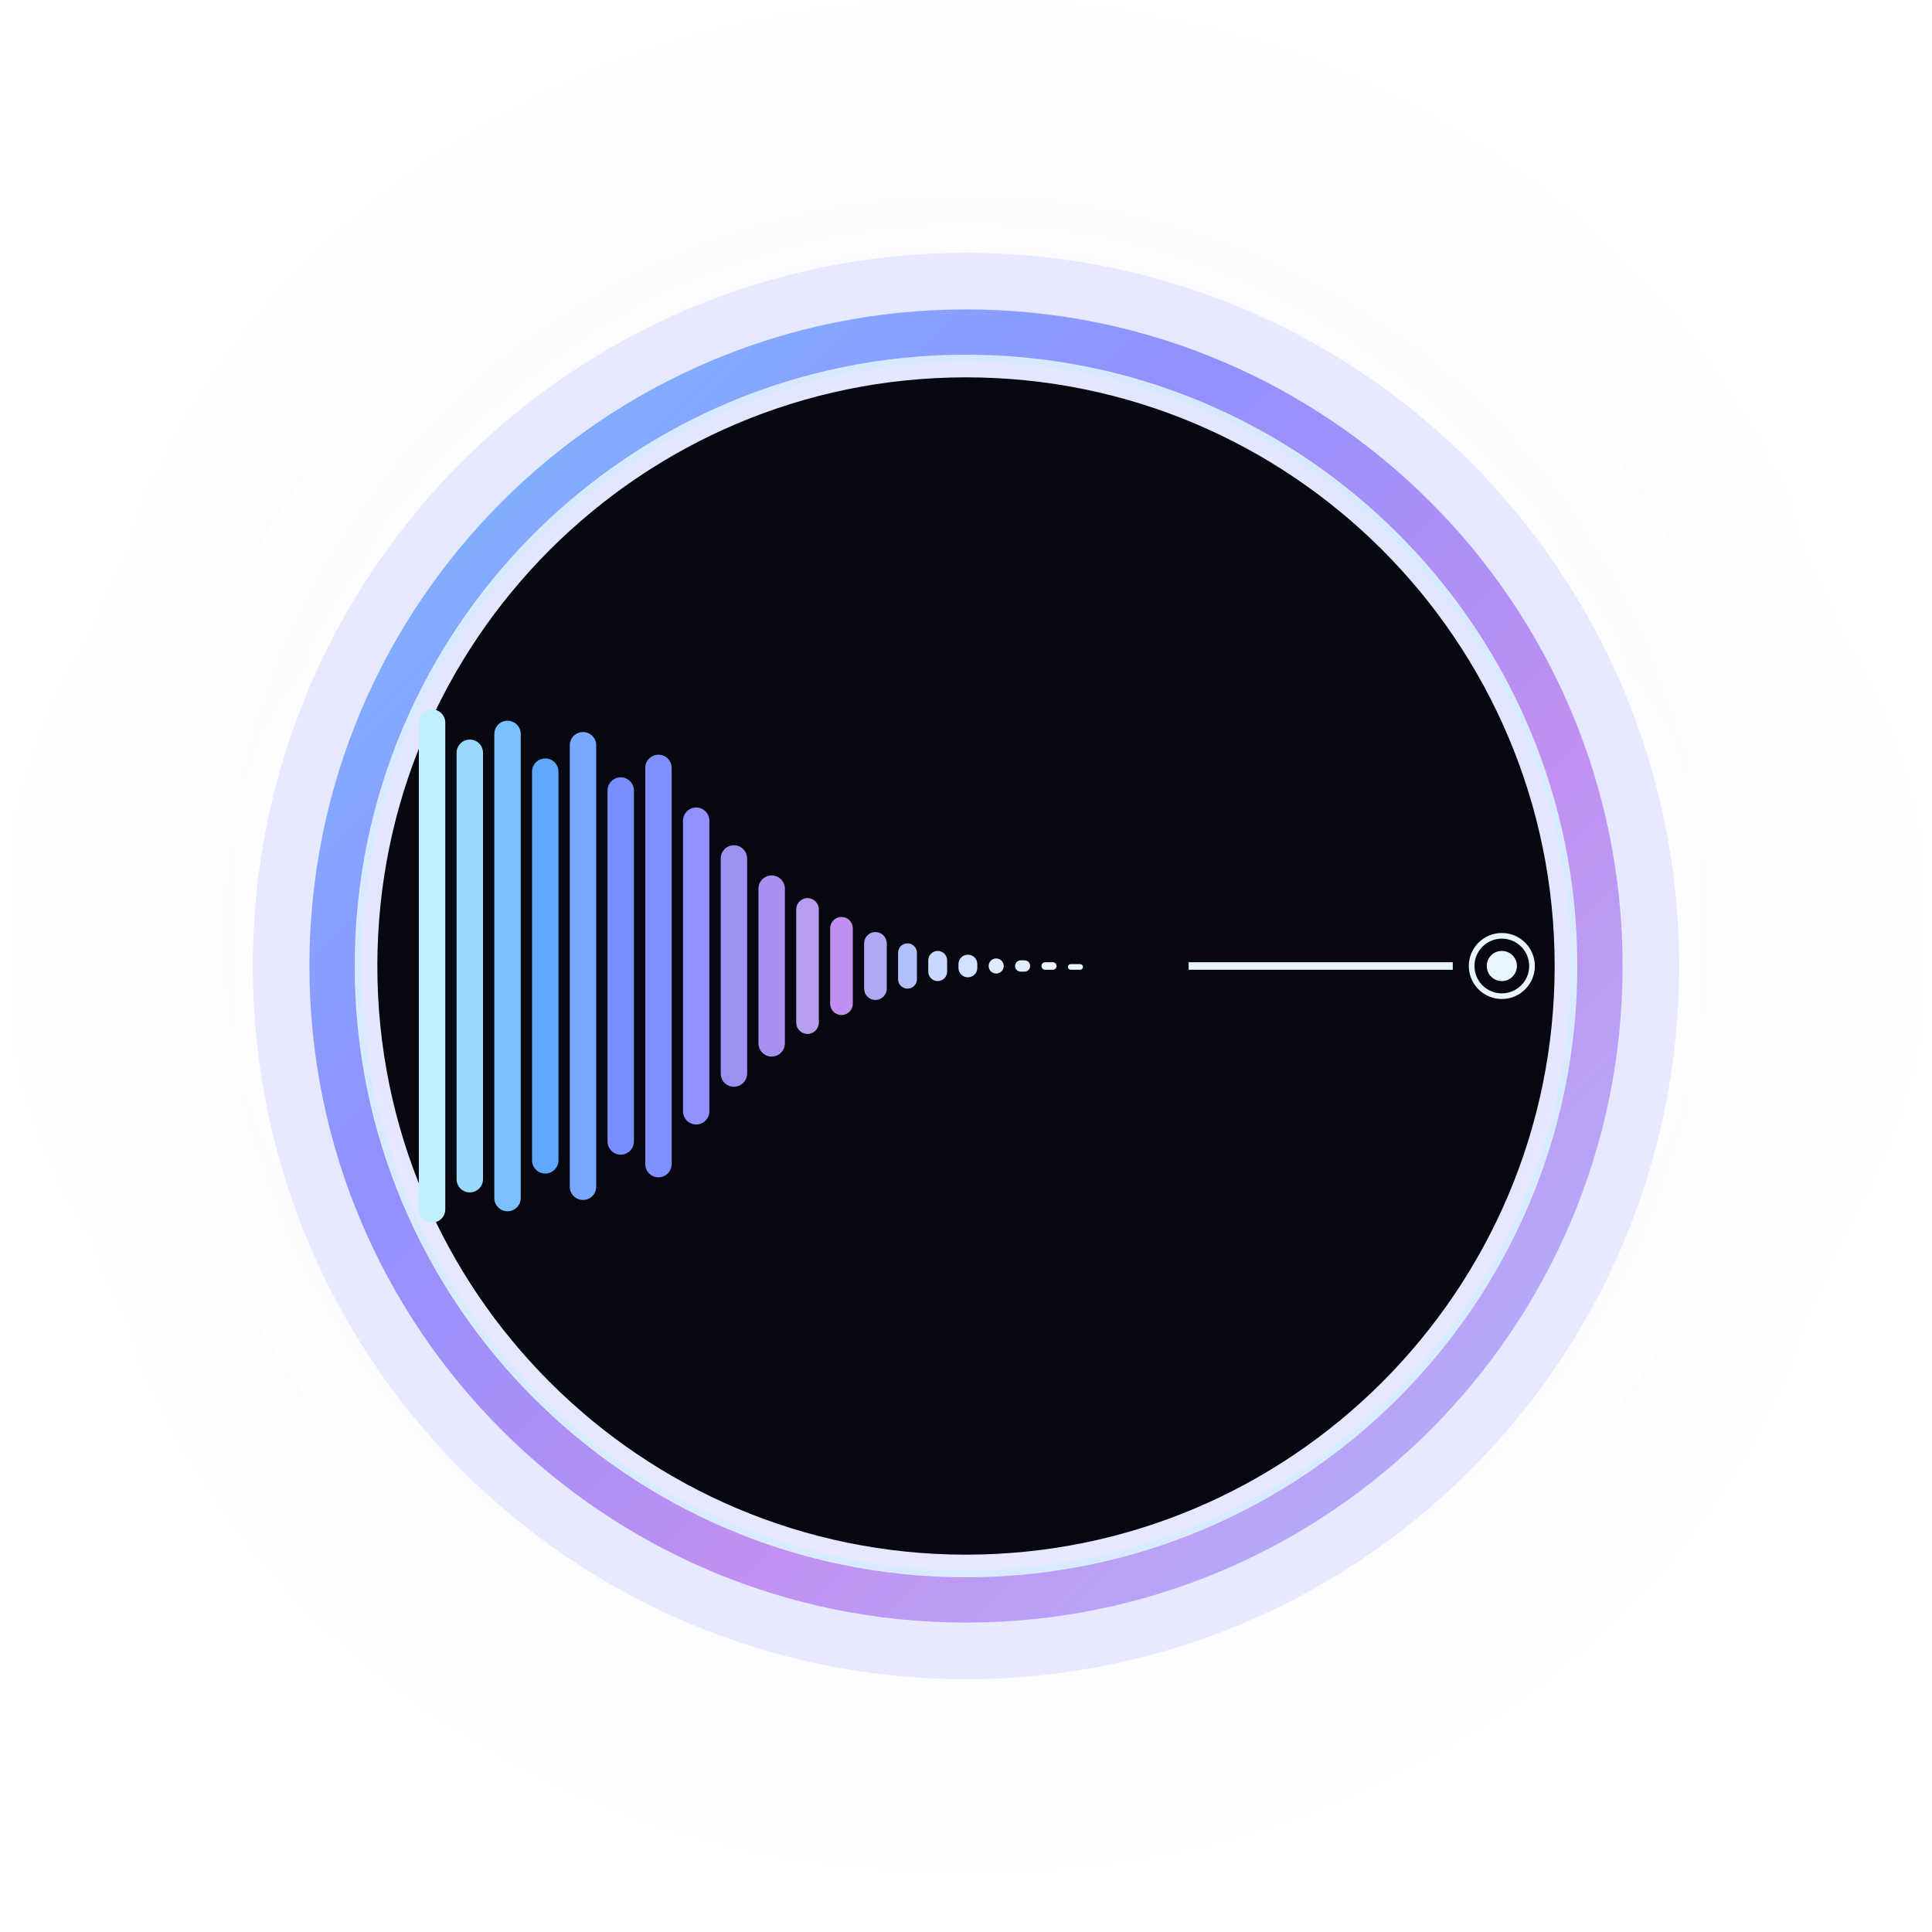
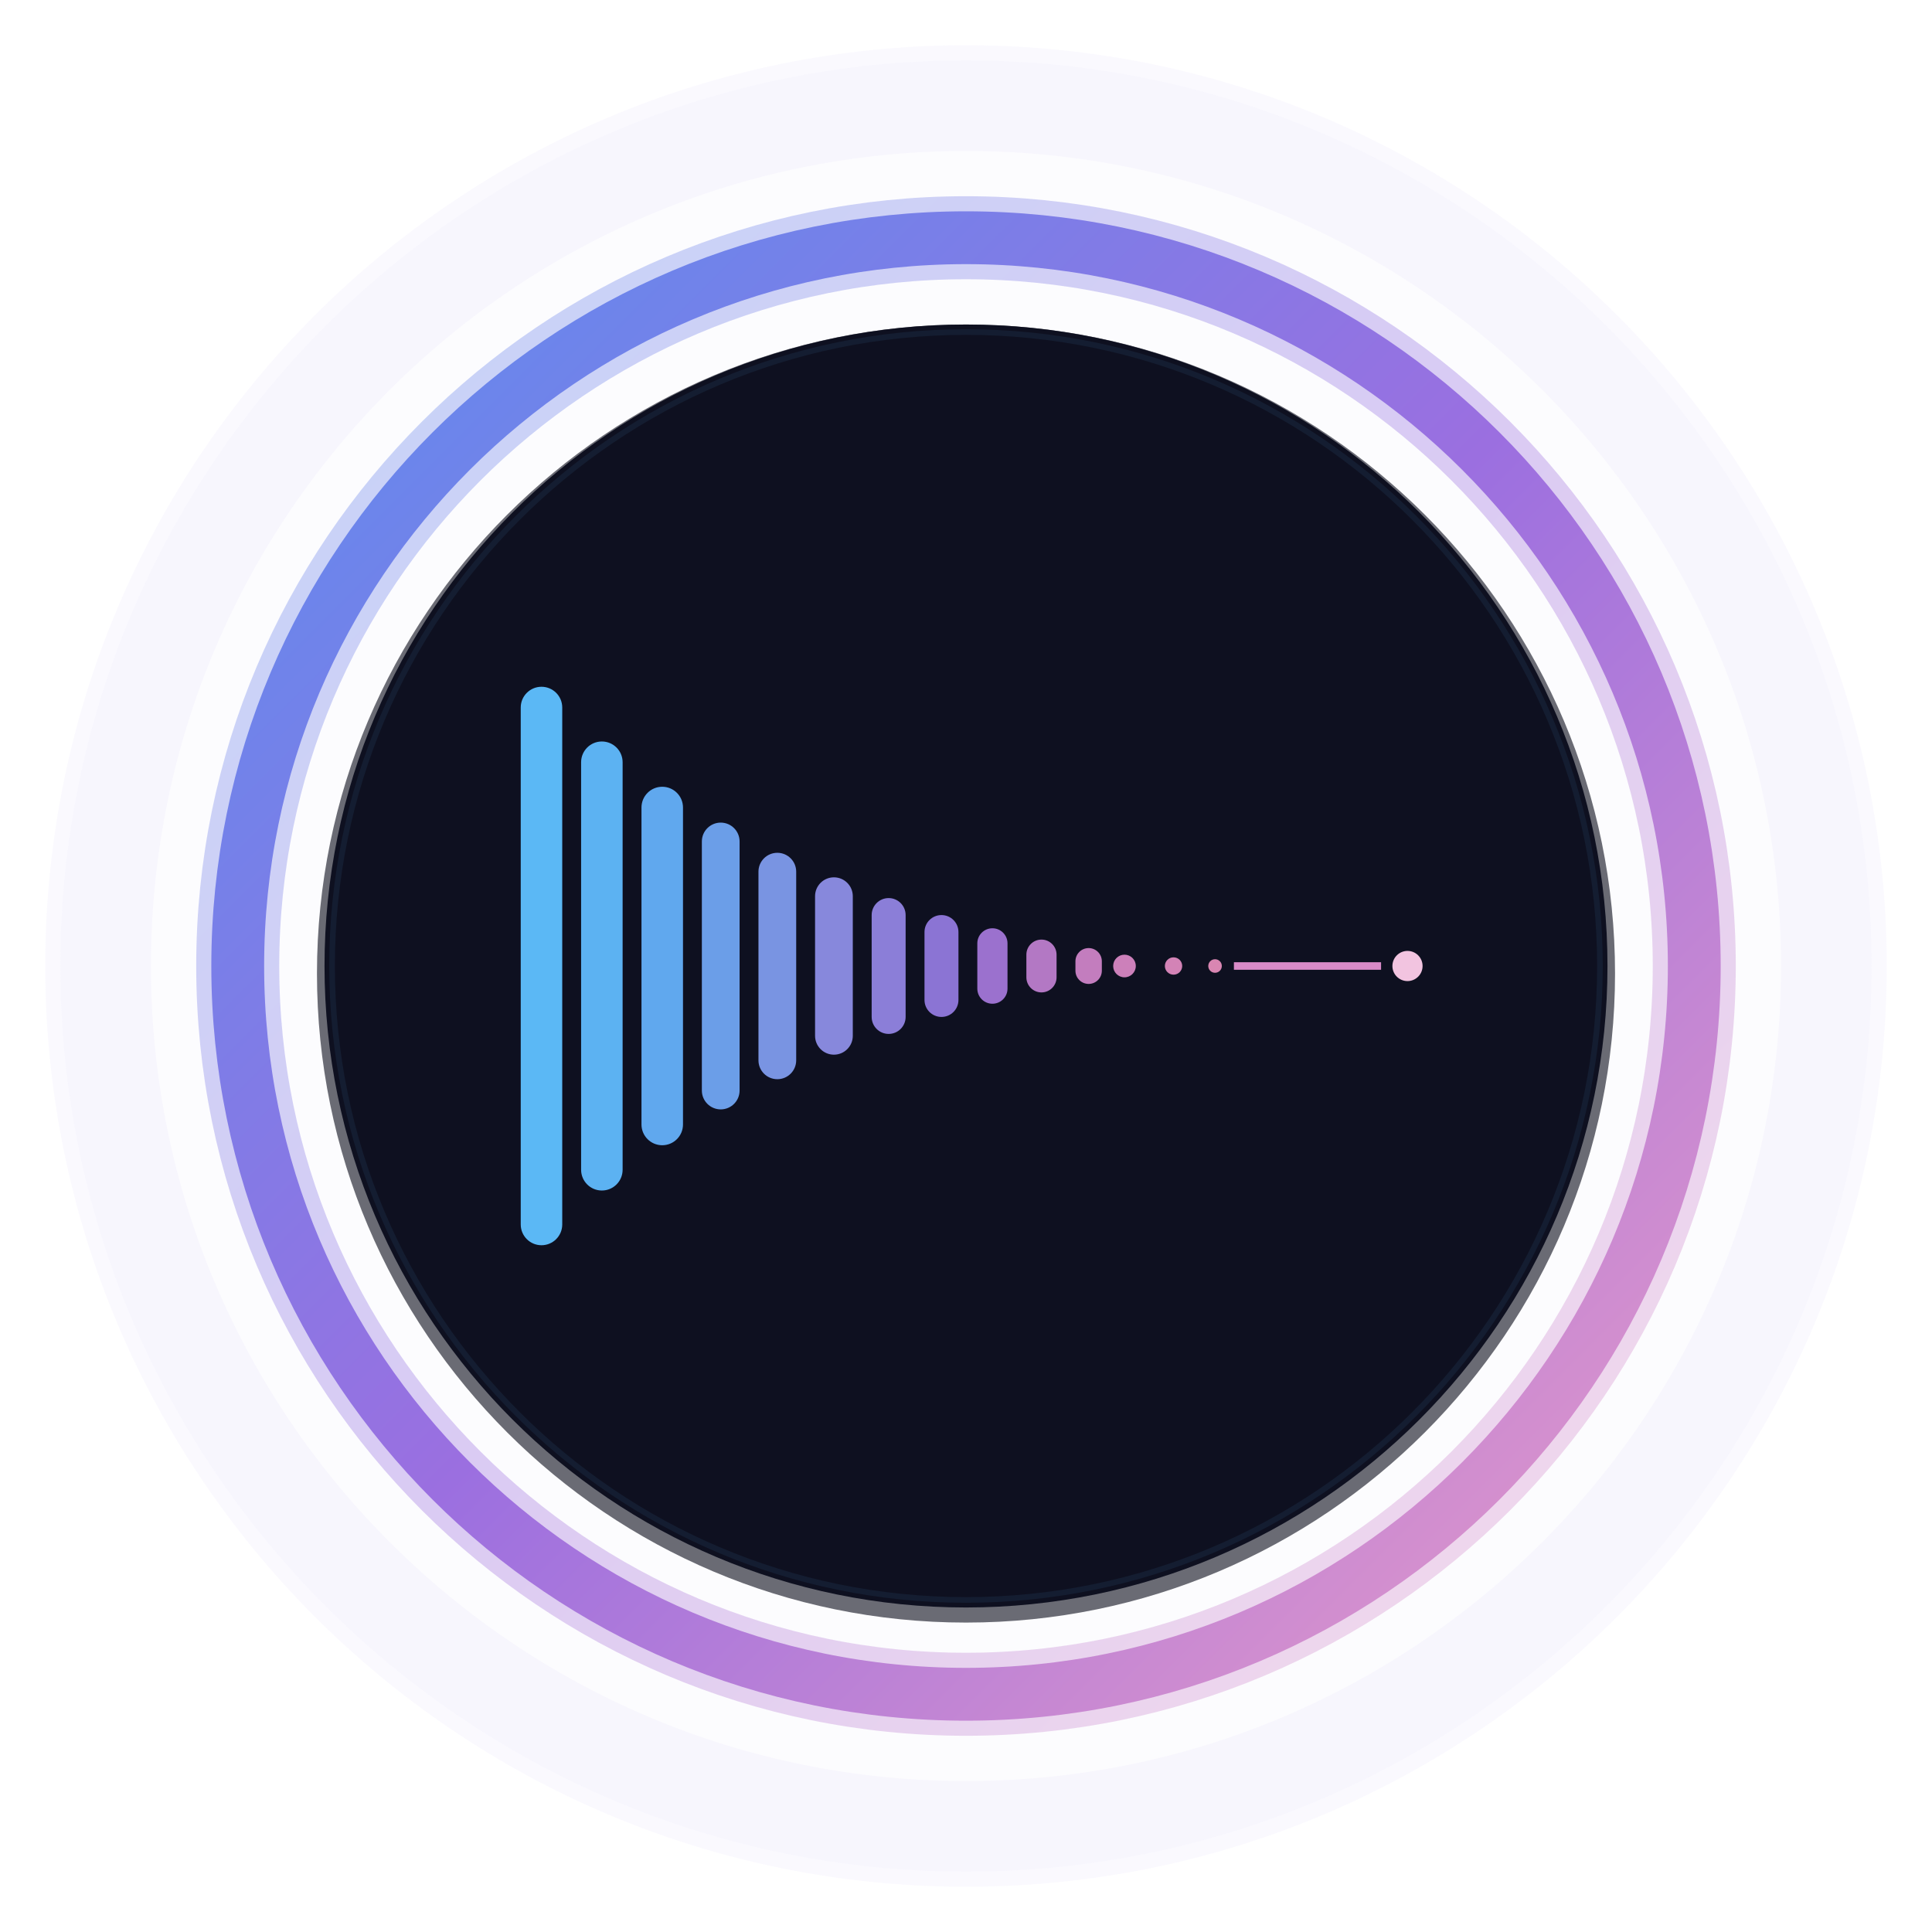
<svg xmlns="http://www.w3.org/2000/svg" width="512" height="512" viewBox="0 0 512 512">
  <defs>
-     <clipPath id="clip1">
-       <rect x="0" y="0" width="512" height="512" rx="0" />
-     </clipPath>
-     <linearGradient id="grad2" gradientUnits="userSpaceOnUse" x1="256" y1="512" x2="256" y2="0">
-       <stop offset="0" stop-color="#07070e" />
-       <stop offset="1" stop-color="#160f22" />
+     <linearGradient id="sgrad1" gradientUnits="objectBoundingBox" x1="0" y1="0" x2="1" y2="1">
+       <stop offset="0" stop-color="#5b8def" />
+       <stop offset="0.5" stop-color="#9b6fe0" />
+       <stop offset="1" stop-color="#e89bc8" />
    </linearGradient>
-     <filter id="shadow3" x="-50%" y="-50%" width="200%" height="200%">
-       <feGaussianBlur stdDeviation="60" />
-     </filter>
-     <linearGradient id="sgrad4" gradientUnits="objectBoundingBox" x1="0" y1="0" x2="1" y2="1">
-       <stop offset="0" stop-color="#78c0ff" />
-       <stop offset="0.35" stop-color="#9090ff" />
-       <stop offset="0.65" stop-color="#c090f0" />
-       <stop offset="1" stop-color="#b0b8ff" />
+     <linearGradient id="sgrad2" gradientUnits="objectBoundingBox" x1="0" y1="0" x2="1" y2="1">
+       <stop offset="0" stop-color="#5b8def" />
+       <stop offset="0.5" stop-color="#9b6fe0" />
+       <stop offset="1" stop-color="#e89bc8" />
    </linearGradient>
  </defs>
-   <g clip-path="url(#clip1)">
-     <rect x="106" y="98" width="300" height="300" rx="9999" fill="#9090ff" fill-opacity="0.118" filter="url(#shadow3)" />
-     <svg x="0" y="0" width="512" height="512" viewBox="0 0 512 512" preserveAspectRatio="xMidYMid meet" overflow="visible">
-       <path d="M410,256 C410,340.995 340.995,410 256,410 C171.005,410 102,340.995 102,256 C102,171.005 171.005,102 256,102 C340.995,102 410,171.005 410,256 Z" fill="#000000" />
-       <path d="M428,256 C428,350.929 350.929,428 256,428 C161.071,428 84,350.929 84,256 C84,161.071 161.071,84 256,84 C350.929,84 428,161.071 428,256 Z" fill="none" stroke="#8090ff" stroke-opacity="0.18" stroke-width="34" />
-       <path d="M412,256 C412,342.099 342.099,412 256,412 C169.901,412 100,342.099 100,256 C100,169.901 169.901,100 256,100 C342.099,100 412,169.901 412,256 Z" fill="#070710" />
-       <path d="M424,256 C424,348.722 348.722,424 256,424 C163.278,424 88,348.722 88,256 C88,163.278 163.278,88 256,88 C348.722,88 424,163.278 424,256 Z" fill="none" stroke="url(#sgrad4)" stroke-width="12" />
-       <path d="M417,256 C417,344.858 344.858,417 256,417 C167.142,417 95,344.858 95,256 C95,167.142 167.142,95 256,95 C344.858,95 417,167.142 417,256 Z" fill="none" stroke="#c0f0ff" stroke-opacity="0.4" stroke-width="1.5" />
-       <path d="M111,191.5 C111,189.567 112.567,188 114.5,188 L114.5,188 C116.433,188 118,189.567 118,191.5 L118,320.5 C118,322.433 116.433,324 114.5,324 L114.5,324 C112.567,324 111,322.433 111,320.5 Z" fill="#c0f0ff" />
-       <path d="M121,199.5 C121,197.567 122.567,196 124.5,196 L124.5,196 C126.433,196 128,197.567 128,199.5 L128,312.5 C128,314.433 126.433,316 124.5,316 L124.5,316 C122.567,316 121,314.433 121,312.5 Z" fill="#9cd8ff" />
-       <path d="M131,194.5 C131,192.567 132.567,191 134.5,191 L134.5,191 C136.433,191 138,192.567 138,194.5 L138,317.5 C138,319.433 136.433,321 134.5,321 L134.5,321 C132.567,321 131,319.433 131,317.5 Z" fill="#78c0ff" />
-       <path d="M141,204.5 C141,202.567 142.567,201 144.5,201 L144.5,201 C146.433,201 148,202.567 148,204.5 L148,307.5 C148,309.433 146.433,311 144.5,311 L144.5,311 C142.567,311 141,309.433 141,307.5 Z" fill="#60a8ff" />
-       <path d="M151,197.5 C151,195.567 152.567,194 154.5,194 L154.5,194 C156.433,194 158,195.567 158,197.5 L158,314.5 C158,316.433 156.433,318 154.5,318 L154.5,318 C152.567,318 151,316.433 151,314.5 Z" fill="#78a8ff" />
-       <path d="M161,209.5 C161,207.567 162.567,206 164.5,206 L164.5,206 C166.433,206 168,207.567 168,209.5 L168,302.5 C168,304.433 166.433,306 164.5,306 L164.5,306 C162.567,306 161,304.433 161,302.5 Z" fill="#7890ff" />
-       <path d="M171,203.5 C171,201.567 172.567,200 174.5,200 L174.5,200 C176.433,200 178,201.567 178,203.5 L178,308.5 C178,310.433 176.433,312 174.5,312 L174.5,312 C172.567,312 171,310.433 171,308.5 Z" fill="#8090ff" />
-       <path d="M181,217.5 C181,215.567 182.567,214 184.5,214 L184.5,214 C186.433,214 188,215.567 188,217.5 L188,294.5 C188,296.433 186.433,298 184.5,298 L184.5,298 C182.567,298 181,296.433 181,294.5 Z" fill="#9090ff" />
-       <path d="M191,227.5 C191,225.567 192.567,224 194.5,224 L194.5,224 C196.433,224 198,225.567 198,227.5 L198,284.5 C198,286.433 196.433,288 194.5,288 L194.5,288 C192.567,288 191,286.433 191,284.5 Z" fill="#9c90f0" />
-       <path d="M201,235.5 C201,233.567 202.567,232 204.5,232 L204.5,232 C206.433,232 208,233.567 208,235.5 L208,276.5 C208,278.433 206.433,280 204.5,280 L204.5,280 C202.567,280 201,278.433 201,276.5 Z" fill="#a890f0" />
-       <path d="M211,241 C211,239.343 212.343,238 214,238 L214,238 C215.657,238 217,239.343 217,241 L217,271 C217,272.657 215.657,274 214,274 L214,274 C212.343,274 211,272.657 211,271 Z" fill="#b89cf0" />
-       <path d="M220,246 C220,244.343 221.343,243 223,243 L223,243 C224.657,243 226,244.343 226,246 L226,266 C226,267.657 224.657,269 223,269 L223,269 C221.343,269 220,267.657 220,266 Z" fill="#c090f0" />
-       <path d="M229,250 C229,248.343 230.343,247 232,247 L232,247 C233.657,247 235,248.343 235,250 L235,262 C235,263.657 233.657,265 232,265 L232,265 C230.343,265 229,263.657 229,262 Z" fill="#b0a8f5" />
-       <path d="M238,252.5 C238,251.119 239.119,250 240.5,250 L240.5,250 C241.881,250 243,251.119 243,252.5 L243,259.5 C243,260.881 241.881,262 240.5,262 L240.5,262 C239.119,262 238,260.881 238,259.5 Z" fill="#b0c0f8" />
-       <path d="M246,254.5 C246,253.119 247.119,252 248.5,252 L248.5,252 C249.881,252 251,253.119 251,254.5 L251,257.5 C251,258.881 249.881,260 248.5,260 L248.5,260 C247.119,260 246,258.881 246,257.5 Z" fill="#c8d8ff" />
-       <path d="M254,255.5 C254,254.119 255.119,253 256.5,253 L256.5,253 C257.881,253 259,254.119 259,255.5 L259,256.5 C259,257.881 257.881,259 256.5,259 L256.5,259 C255.119,259 254,257.881 254,256.5 Z" fill="#d0e0ff" />
-       <path d="M262,256 C262,254.895 262.895,254 264,254 L264,254 C265.105,254 266,254.895 266,256 L266,256 C266,257.105 265.105,258 264,258 L264,258 C262.895,258 262,257.105 262,256 Z" fill="#dcebff" />
-       <path d="M269,256 C269,255.172 269.672,254.5 270.5,254.5 L271.5,254.5 C272.328,254.5 273,255.172 273,256 L273,256 C273,256.828 272.328,257.5 271.5,257.5 L270.5,257.5 C269.672,257.5 269,256.828 269,256 Z" fill="#e0ecff" />
-       <path d="M276,256 C276,255.448 276.448,255 277,255 L279,255 C279.552,255 280,255.448 280,256 L280,256 C280,256.552 279.552,257 279,257 L277,257 C276.448,257 276,256.552 276,256 Z" fill="#e8f4ff" />
-       <path d="M283,256.25 C283,255.836 283.336,255.5 283.75,255.5 L286.25,255.5 C286.664,255.5 287,255.836 287,256.25 L287,256.25 C287,256.664 286.664,257 286.25,257 L283.75,257 C283.336,257 283,256.664 283,256.25 Z" fill="#e8f4ff" />
-       <path d="M315,256 L385,256" fill="none" stroke="#e8f4ff" stroke-width="2" />
-       <path d="M402,256 C402,258.208 400.208,260 398,260 C395.792,260 394,258.208 394,256 C394,253.792 395.792,252 398,252 C400.208,252 402,253.792 402,256 Z" fill="#e8f4ff" />
-       <path d="M406,256 C406,260.415 402.415,264 398,264 C393.585,264 390,260.415 390,256 C390,251.585 393.585,248 398,248 C402.415,248 406,251.585 406,256 Z" fill="none" stroke="#e8f4ff" stroke-width="1.5" />
-     </svg>
-   </g>
+   <svg x="0" y="0" width="512" height="512" viewBox="0 0 512 512" preserveAspectRatio="xMidYMid meet" overflow="visible">
+     <path d="M496,256 C496,388.46 388.46,496 256,496 C123.54,496 16,388.46 16,256 C16,123.54 123.54,16 256,16 C388.46,16 496,123.54 496,256 Z" fill="#e6e6fa" opacity="0.13" />
+     <path d="M486,256 C486,382.94 382.94,486 256,486 C129.06,486 26,382.94 26,256 C26,129.06 129.06,26 256,26 C382.94,26 486,129.06 486,256 Z" fill="none" stroke="#c8b8f5" stroke-width="28" opacity="0.09" />
+     <path d="M449,256 C449,362.52 362.52,449 256,449 C149.48,449 63,362.52 63,256 C63,149.48 149.48,63 256,63 C362.52,63 449,149.48 449,256 Z" fill="none" stroke="url(#sgrad1)" stroke-width="22" opacity="0.35" />
+     <path d="M449,256 C449,362.52 362.52,449 256,449 C149.48,449 63,362.52 63,256 C63,149.48 149.48,63 256,63 C362.52,63 449,149.48 449,256 Z" fill="none" stroke="url(#sgrad2)" stroke-width="14" />
+     <path d="M428,258 C428,352.929 350.929,430 256,430 C161.071,430 84,352.929 84,258 C84,163.071 161.071,86 256,86 C350.929,86 428,163.071 428,258 Z" fill="#080a18" opacity="0.6" />
+     <path d="M426,256 C426,349.826 349.826,426 256,426 C162.174,426 86,349.826 86,256 C86,162.174 162.174,86 256,86 C349.826,86 426,162.174 426,256 Z" fill="#0e1020" />
+     <path d="M424,256 C424,348.722 348.722,424 256,424 C163.278,424 88,348.722 88,256 C88,163.278 163.278,88 256,88 C348.722,88 424,163.278 424,256 Z" fill="none" stroke="#5bb8f5" stroke-opacity="0.078" stroke-width="1.5" />
+     <path d="M138,187.5 C138,184.462 140.462,182 143.5,182 L143.5,182 C146.538,182 149,184.462 149,187.5 L149,324.5 C149,327.538 146.538,330 143.5,330 L143.5,330 C140.462,330 138,327.538 138,324.5 Z" fill="#5bb8f5" />
+     <path d="M154,202 C154,198.962 156.462,196.5 159.5,196.5 L159.5,196.5 C162.538,196.5 165,198.962 165,202 L165,310 C165,313.038 162.538,315.5 159.5,315.5 L159.5,315.5 C156.462,315.5 154,313.038 154,310 Z" fill="#5cb2f2" />
+     <path d="M170,214 C170,210.962 172.462,208.5 175.5,208.5 L175.5,208.5 C178.538,208.5 181,210.962 181,214 L181,298 C181,301.038 178.538,303.5 175.5,303.5 L175.5,303.5 C172.462,303.5 170,301.038 170,298 Z" fill="#60a8ee" />
+     <path d="M186,223 C186,220.239 188.239,218 191,218 L191,218 C193.761,218 196,220.239 196,223 L196,289 C196,291.761 193.761,294 191,294 L191,294 C188.239,294 186,291.761 186,289 Z" fill="#6b9ee8" />
+     <path d="M201,231 C201,228.239 203.239,226 206,226 L206,226 C208.761,226 211,228.239 211,231 L211,281 C211,283.761 208.761,286 206,286 L206,286 C203.239,286 201,283.761 201,281 Z" fill="#7994e2" />
+     <path d="M216,237.5 C216,234.739 218.239,232.5 221,232.5 L221,232.5 C223.761,232.5 226,234.739 226,237.5 L226,274.5 C226,277.261 223.761,279.5 221,279.5 L221,279.5 C218.239,279.5 216,277.261 216,274.5 Z" fill="#8788dc" />
+     <path d="M231,242.5 C231,240.015 233.015,238 235.5,238 L235.5,238 C237.985,238 240,240.015 240,242.5 L240,269.5 C240,271.985 237.985,274 235.5,274 L235.5,274 C233.015,274 231,271.985 231,269.5 Z" fill="#8b7ed8" />
+     <path d="M245,247 C245,244.515 247.015,242.5 249.5,242.5 L249.5,242.5 C251.985,242.5 254,244.515 254,247 L254,265 C254,267.485 251.985,269.5 249.5,269.5 L249.5,269.5 C247.015,269.5 245,267.485 245,265 Z" fill="#8b74d4" />
+     <path d="M259,250 C259,247.791 260.791,246 263,246 L263,246 C265.209,246 267,247.791 267,250 L267,262 C267,264.209 265.209,266 263,266 L263,266 C260.791,266 259,264.209 259,262 Z" fill="#9b71ce" />
+     <path d="M272,253 C272,250.791 273.791,249 276,249 L276,249 C278.209,249 280,250.791 280,253 L280,259 C280,261.209 278.209,263 276,263 L276,263 C273.791,263 272,261.209 272,259 Z" fill="#b378c4" />
+     <path d="M285,254.75 C285,252.817 286.567,251.25 288.5,251.25 L288.5,251.25 C290.433,251.25 292,252.817 292,254.75 L292,257.25 C292,259.183 290.433,260.75 288.5,260.75 L288.5,260.75 C286.567,260.75 285,259.183 285,257.25 Z" fill="#c37dbe" />
+     <path d="M301,256 C301,257.656 299.656,259 298,259 C296.344,259 295,257.656 295,256 C295,254.344 296.344,253 298,253 C299.656,253 301,254.344 301,256 Z" fill="#cc80ba" />
+     <path d="M313.3,256 C313.3,257.269 312.269,258.3 311,258.3 C309.731,258.3 308.7,257.269 308.7,256 C308.7,254.731 309.731,253.7 311,253.7 C312.269,253.7 313.3,254.731 313.3,256 Z" fill="#d383b6" />
+     <path d="M323.8,256 C323.8,256.993 322.993,257.8 322,257.8 C321.007,257.8 320.2,256.993 320.2,256 C320.2,255.007 321.007,254.2 322,254.2 C322.993,254.2 323.8,255.007 323.8,256 Z" fill="#d986b2" />
+     <path d="M327,256 L366,256" fill="none" stroke="#d98bc8" stroke-width="2" />
+     <path d="M377,256 C377,258.208 375.208,260 373,260 C370.792,260 369,258.208 369,256 C369,253.792 370.792,252 373,252 C375.208,252 377,253.792 377,256 Z" fill="#f2c4e0" />
+   </svg>
</svg>
